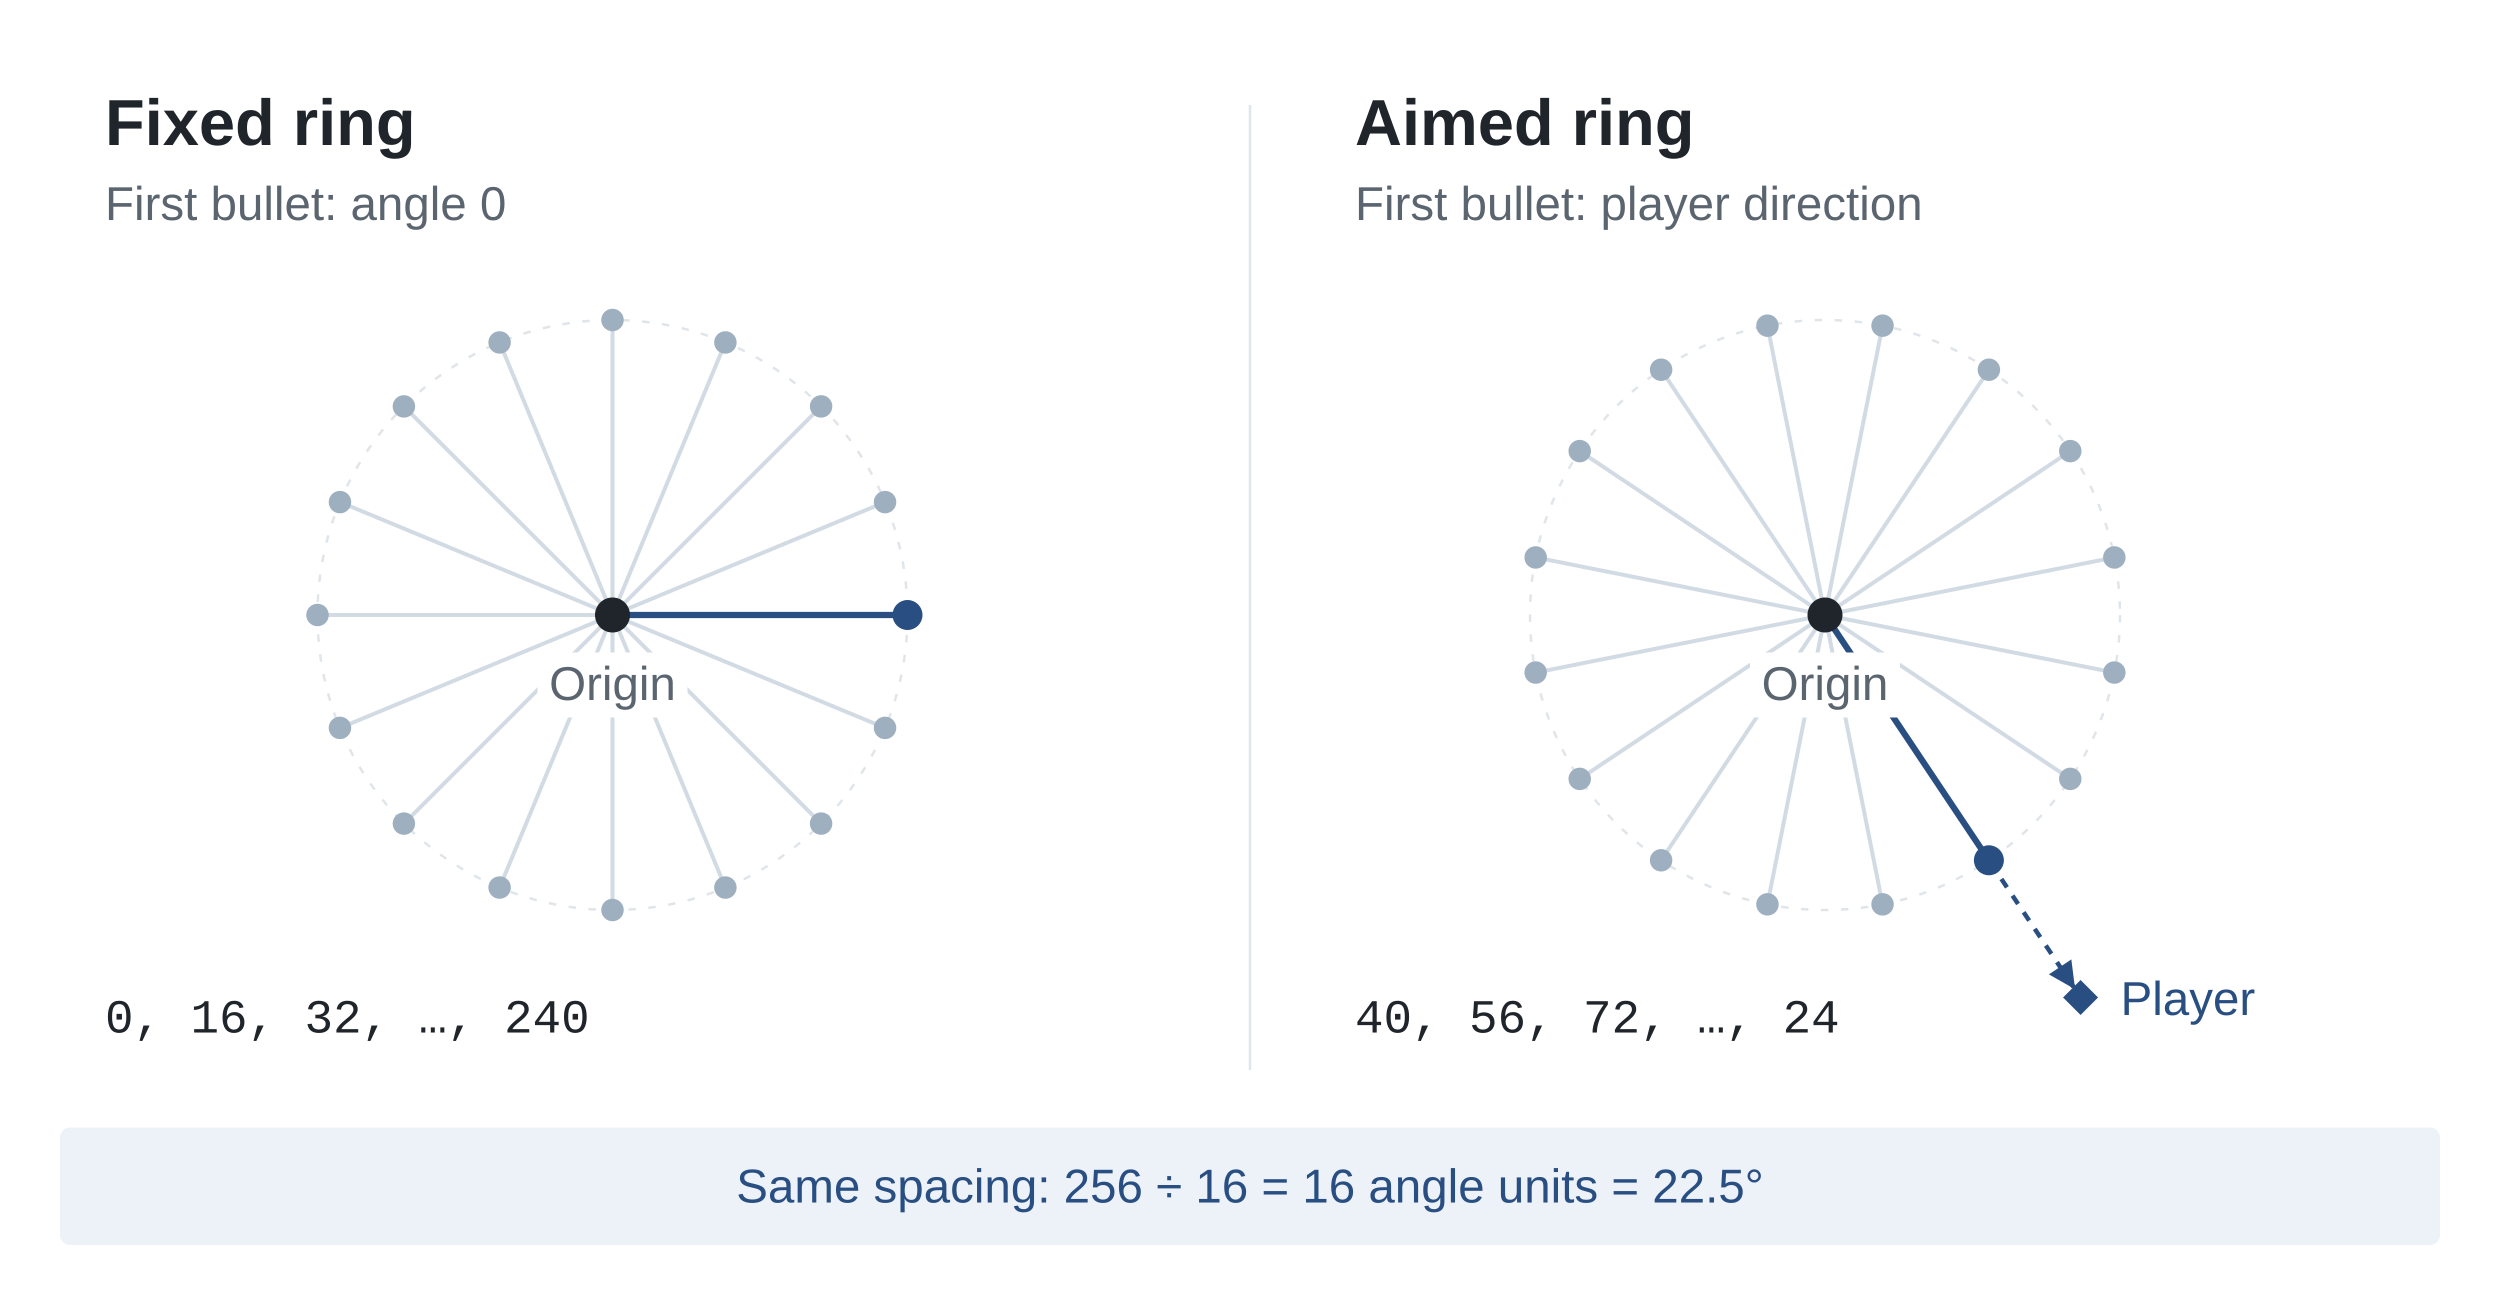
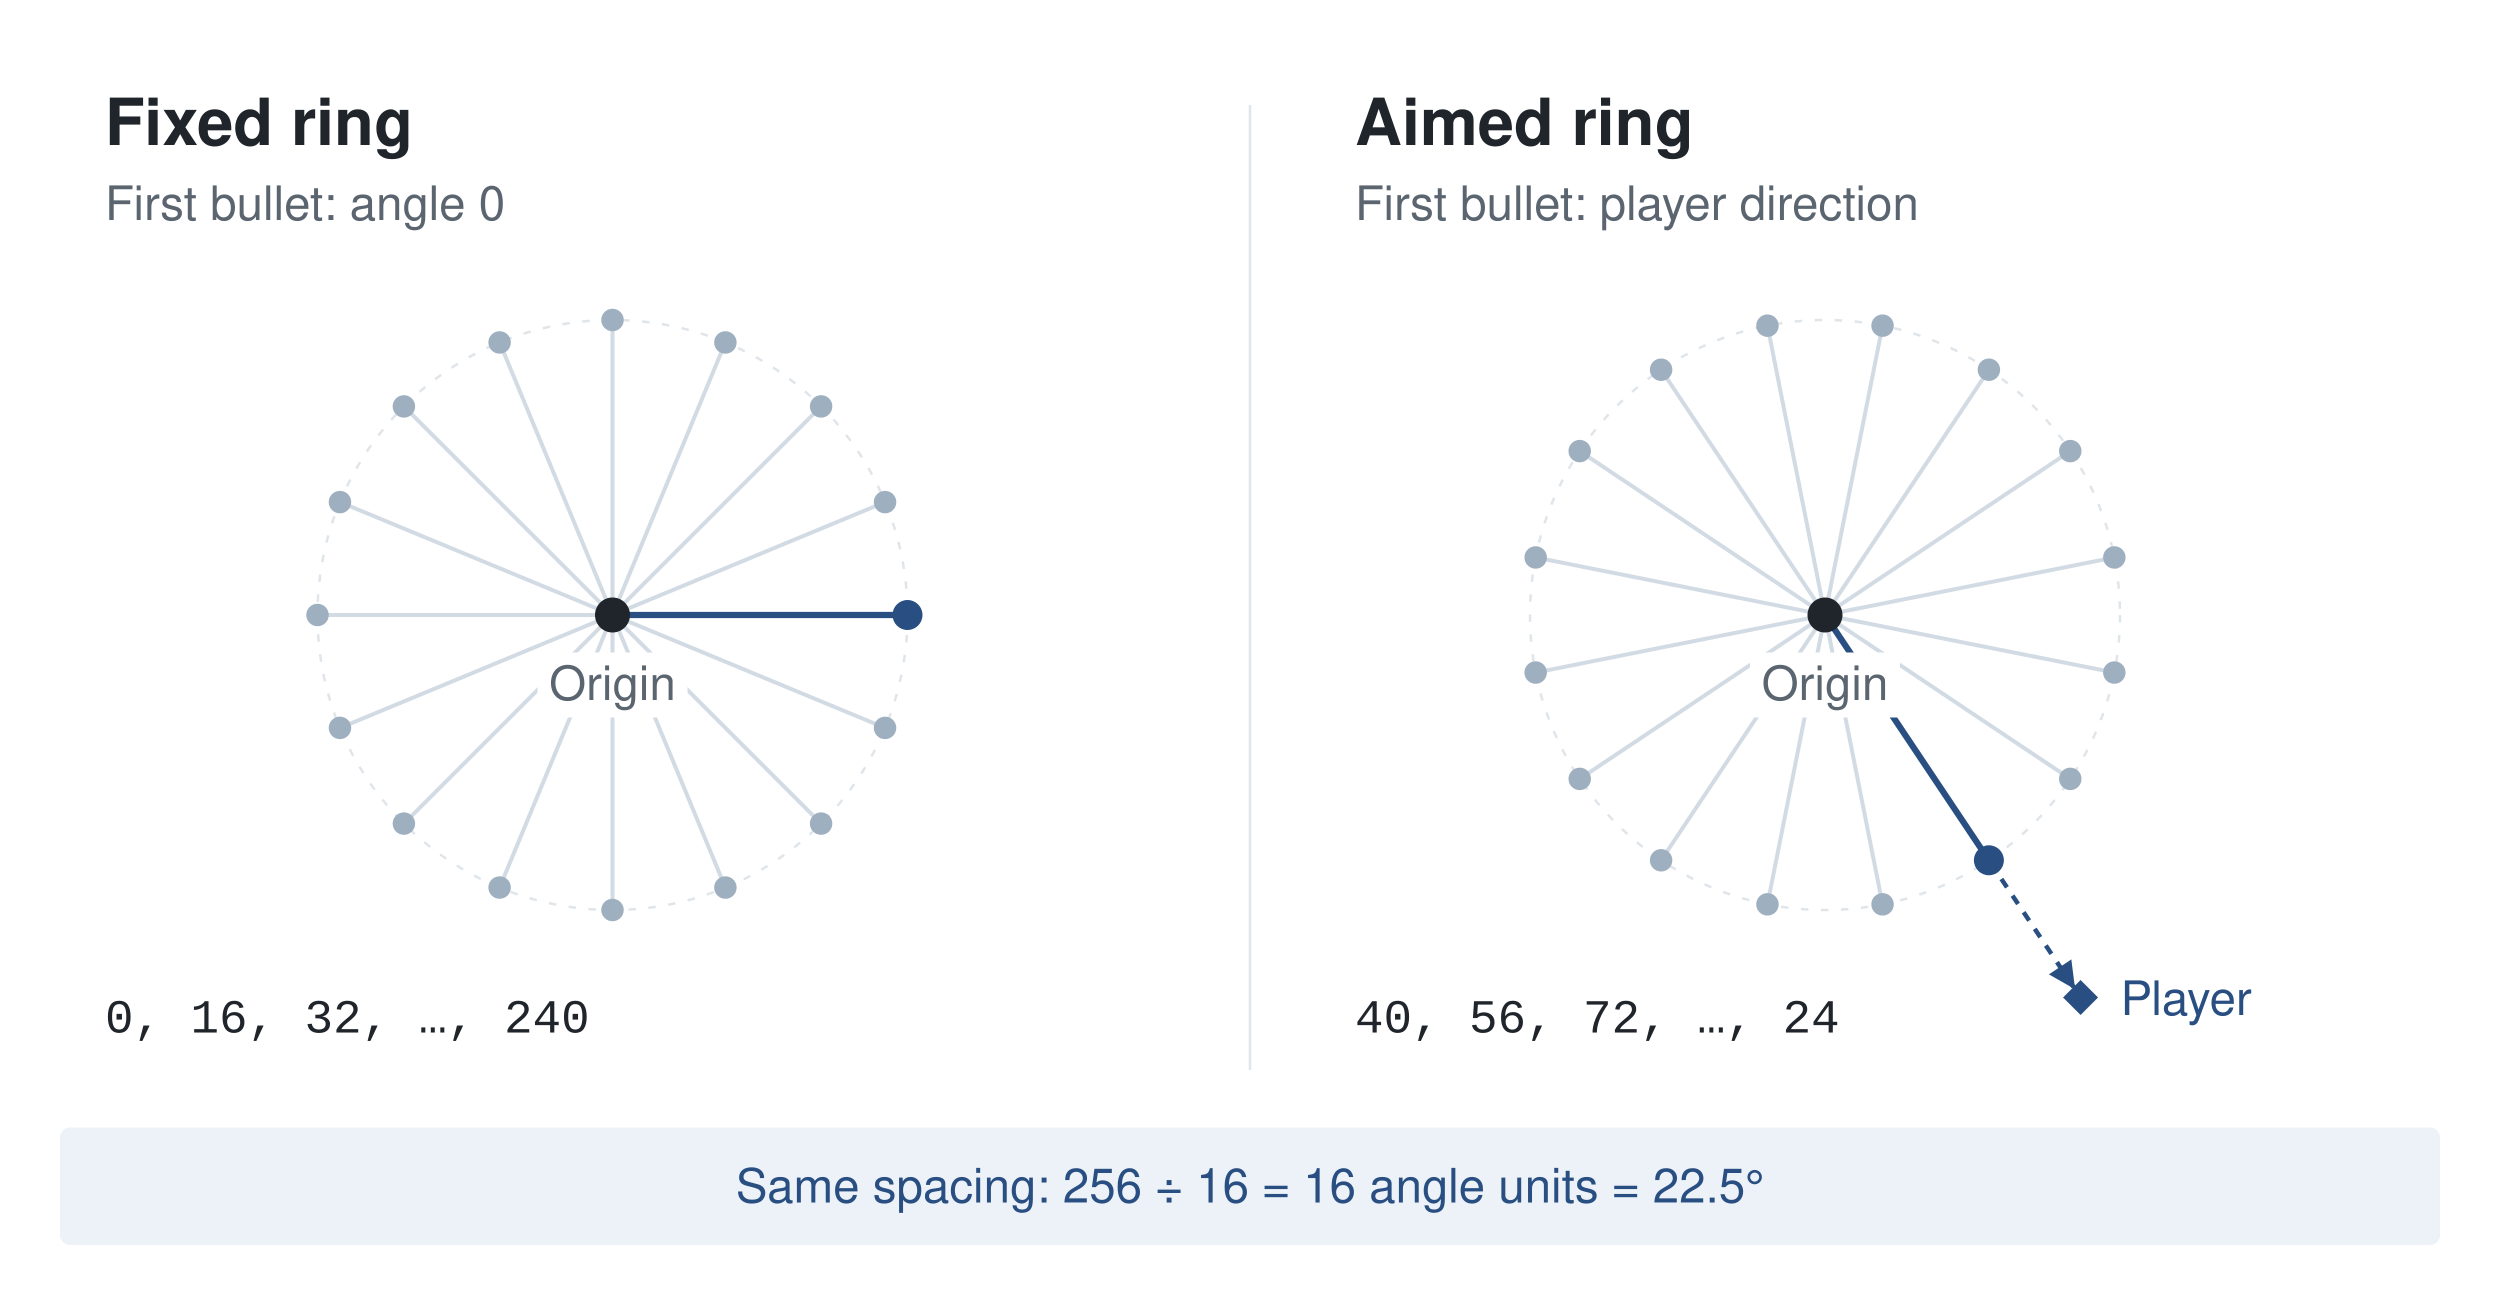
<svg xmlns="http://www.w3.org/2000/svg" width="1000" height="520" viewBox="0 0 1000 520" role="img" aria-labelledby="title description">
  <defs>
    <marker id="arrow" viewBox="0 0 10 10" refX="9" refY="5" markerWidth="6" markerHeight="6" orient="auto-start-reverse">
      <path d="M 0 0 L 10 5 L 0 10 z" fill="#294f82" />
    </marker>
  </defs>
-   <style>text { font-family: Arial, Helvetica, sans-serif; fill: #20252b; } .heading { font-size: 26px; font-weight: 600; } .note { font-size: 19px; fill: #5b6570; } .mono { font-family: Consolas, 'Liberation Mono', monospace; font-size: 19px; } .accent { fill: #294f82; } .spoke { stroke: #d2dbe4; stroke-width: 1.6; } .bullet { fill: #9eafc0; } .first { fill: #294f82; } 
+   <style>text { font-family: -apple-system, BlinkMacSystemFont, "Segoe UI", Helvetica, Arial, sans-serif; fill: #20252b; } .heading { font-size: 26px; font-weight: 600; } .note { font-size: 19px; fill: #5b6570; } .mono { font-family: Consolas, 'Liberation Mono', monospace; font-size: 19px; } .accent { fill: #294f82; } .spoke { stroke: #d2dbe4; stroke-width: 1.6; } .bullet { fill: #9eafc0; } .first { fill: #294f82; } 
@media (prefers-color-scheme: dark){
svg{background-color:#181825}
[fill="#20252b"]{fill:#cdd6f4}
[fill="#294f82"]{fill:#89b4fa}
[stroke="#294f82"]{stroke:#89b4fa}
[stroke="#e0e5ea"]{stroke:#45475a}
[fill="#edf2f8"]{fill:#313244}
[fill="#ffffff"]{fill:#181825}
text{fill:#cdd6f4}
.note{fill:#a6adc8}
.accent{fill:#89b4fa}
.spoke{stroke:#6c7086}
.bullet{fill:#9399b2}
.first{fill:#89b4fa}
}
</style>
  <rect width="1000" height="520" fill="#ffffff" />
  <line x1="500" y1="42" x2="500" y2="428" stroke="#e0e5ea" />
  <text x="42" y="58" class="heading">Fixed ring</text>
  <text x="42" y="88" class="note">First bullet: angle 0</text>
  <text x="542" y="58" class="heading">Aimed ring</text>
  <text x="542" y="88" class="note">First bullet: player direction</text>
  <g id="fixed-ring" data-count="16" data-aim="0">
    <circle cx="245" cy="246" r="118" fill="none" stroke="#e0e5ea" stroke-dasharray="3 5" />
    <line x1="245" y1="246" x2="363.000" y2="246.000" stroke="#294f82" stroke-width="2.5" />
    <circle cx="363.000" cy="246.000" r="6" class="first" data-index="0" data-angle="0" />
    <line x1="245" y1="246" x2="354.018" y2="291.157" class="spoke" />
    <circle cx="354.018" cy="291.157" r="4.5" class="bullet" data-index="1" data-angle="16" />
    <line x1="245" y1="246" x2="328.439" y2="329.439" class="spoke" />
    <circle cx="328.439" cy="329.439" r="4.5" class="bullet" data-index="2" data-angle="32" />
    <line x1="245" y1="246" x2="290.157" y2="355.018" class="spoke" />
    <circle cx="290.157" cy="355.018" r="4.5" class="bullet" data-index="3" data-angle="48" />
    <line x1="245" y1="246" x2="245.000" y2="364.000" class="spoke" />
    <circle cx="245.000" cy="364.000" r="4.5" class="bullet" data-index="4" data-angle="64" />
    <line x1="245" y1="246" x2="199.843" y2="355.018" class="spoke" />
    <circle cx="199.843" cy="355.018" r="4.5" class="bullet" data-index="5" data-angle="80" />
    <line x1="245" y1="246" x2="161.561" y2="329.439" class="spoke" />
    <circle cx="161.561" cy="329.439" r="4.5" class="bullet" data-index="6" data-angle="96" />
    <line x1="245" y1="246" x2="135.982" y2="291.157" class="spoke" />
    <circle cx="135.982" cy="291.157" r="4.5" class="bullet" data-index="7" data-angle="112" />
    <line x1="245" y1="246" x2="127.000" y2="246.000" class="spoke" />
    <circle cx="127.000" cy="246.000" r="4.5" class="bullet" data-index="8" data-angle="128" />
    <line x1="245" y1="246" x2="135.982" y2="200.843" class="spoke" />
    <circle cx="135.982" cy="200.843" r="4.5" class="bullet" data-index="9" data-angle="144" />
    <line x1="245" y1="246" x2="161.561" y2="162.561" class="spoke" />
    <circle cx="161.561" cy="162.561" r="4.5" class="bullet" data-index="10" data-angle="160" />
    <line x1="245" y1="246" x2="199.843" y2="136.982" class="spoke" />
    <circle cx="199.843" cy="136.982" r="4.5" class="bullet" data-index="11" data-angle="176" />
    <line x1="245" y1="246" x2="245.000" y2="128.000" class="spoke" />
    <circle cx="245.000" cy="128.000" r="4.5" class="bullet" data-index="12" data-angle="192" />
    <line x1="245" y1="246" x2="290.157" y2="136.982" class="spoke" />
    <circle cx="290.157" cy="136.982" r="4.5" class="bullet" data-index="13" data-angle="208" />
    <line x1="245" y1="246" x2="328.439" y2="162.561" class="spoke" />
    <circle cx="328.439" cy="162.561" r="4.5" class="bullet" data-index="14" data-angle="224" />
    <line x1="245" y1="246" x2="354.018" y2="200.843" class="spoke" />
    <circle cx="354.018" cy="200.843" r="4.5" class="bullet" data-index="15" data-angle="240" />
    <circle cx="245" cy="246" r="7" fill="#20252b" />
    <rect x="215" y="261" width="60" height="26" fill="#ffffff" />
    <text x="245" y="280" text-anchor="middle" class="note">Origin</text>
  </g>
  <g id="aimed-ring" data-count="16" data-aim="40">
    <circle cx="730" cy="246" r="118" fill="none" stroke="#e0e5ea" stroke-dasharray="3 5" />
    <line x1="730" y1="246" x2="795.557" y2="344.113" stroke="#294f82" stroke-width="2.5" />
    <circle cx="795.557" cy="344.113" r="6" class="first" data-index="0" data-angle="40" />
    <line x1="730" y1="246" x2="753.021" y2="361.733" class="spoke" />
    <circle cx="753.021" cy="361.733" r="4.5" class="bullet" data-index="1" data-angle="56" />
    <line x1="730" y1="246" x2="706.979" y2="361.733" class="spoke" />
    <circle cx="706.979" cy="361.733" r="4.5" class="bullet" data-index="2" data-angle="72" />
    <line x1="730" y1="246" x2="664.443" y2="344.113" class="spoke" />
    <circle cx="664.443" cy="344.113" r="4.5" class="bullet" data-index="3" data-angle="88" />
    <line x1="730" y1="246" x2="631.887" y2="311.557" class="spoke" />
    <circle cx="631.887" cy="311.557" r="4.5" class="bullet" data-index="4" data-angle="104" />
    <line x1="730" y1="246" x2="614.267" y2="269.021" class="spoke" />
    <circle cx="614.267" cy="269.021" r="4.5" class="bullet" data-index="5" data-angle="120" />
    <line x1="730" y1="246" x2="614.267" y2="222.979" class="spoke" />
    <circle cx="614.267" cy="222.979" r="4.5" class="bullet" data-index="6" data-angle="136" />
    <line x1="730" y1="246" x2="631.887" y2="180.443" class="spoke" />
    <circle cx="631.887" cy="180.443" r="4.5" class="bullet" data-index="7" data-angle="152" />
    <line x1="730" y1="246" x2="664.443" y2="147.887" class="spoke" />
    <circle cx="664.443" cy="147.887" r="4.5" class="bullet" data-index="8" data-angle="168" />
    <line x1="730" y1="246" x2="706.979" y2="130.267" class="spoke" />
    <circle cx="706.979" cy="130.267" r="4.5" class="bullet" data-index="9" data-angle="184" />
    <line x1="730" y1="246" x2="753.021" y2="130.267" class="spoke" />
    <circle cx="753.021" cy="130.267" r="4.5" class="bullet" data-index="10" data-angle="200" />
    <line x1="730" y1="246" x2="795.557" y2="147.887" class="spoke" />
    <circle cx="795.557" cy="147.887" r="4.5" class="bullet" data-index="11" data-angle="216" />
    <line x1="730" y1="246" x2="828.113" y2="180.443" class="spoke" />
    <circle cx="828.113" cy="180.443" r="4.5" class="bullet" data-index="12" data-angle="232" />
    <line x1="730" y1="246" x2="845.733" y2="222.979" class="spoke" />
    <circle cx="845.733" cy="222.979" r="4.5" class="bullet" data-index="13" data-angle="248" />
    <line x1="730" y1="246" x2="845.733" y2="269.021" class="spoke" />
    <circle cx="845.733" cy="269.021" r="4.5" class="bullet" data-index="14" data-angle="8" />
    <line x1="730" y1="246" x2="828.113" y2="311.557" class="spoke" />
    <circle cx="828.113" cy="311.557" r="4.5" class="bullet" data-index="15" data-angle="24" />
    <circle cx="730" cy="246" r="7" fill="#20252b" />
    <rect x="700" y="261" width="60" height="26" fill="#ffffff" />
    <text x="730" y="280" text-anchor="middle" class="note">Origin</text>
    <line x1="800.557" y1="351.597" x2="829.447" y2="394.833" stroke="#294f82" stroke-width="1.8" stroke-dasharray="4 4" marker-end="url(#arrow)" />
    <path d="M 832.225 391.990 l 7 7 l -7 7 l -7 -7 z" fill="#294f82" />
    <text x="848.225" y="405.990" class="note accent">Player</text>
  </g>
  <text x="42" y="413" class="mono">0, 16, 32, …, 240</text>
  <text x="542" y="413" class="mono">40, 56, 72, …, 24</text>
  <rect x="24" y="451" width="952" height="47" rx="4" fill="#edf2f8" />
  <text x="500" y="481" text-anchor="middle" class="note accent">Same spacing: 256 ÷ 16 = 16 angle units = 22.5°</text>
</svg>
